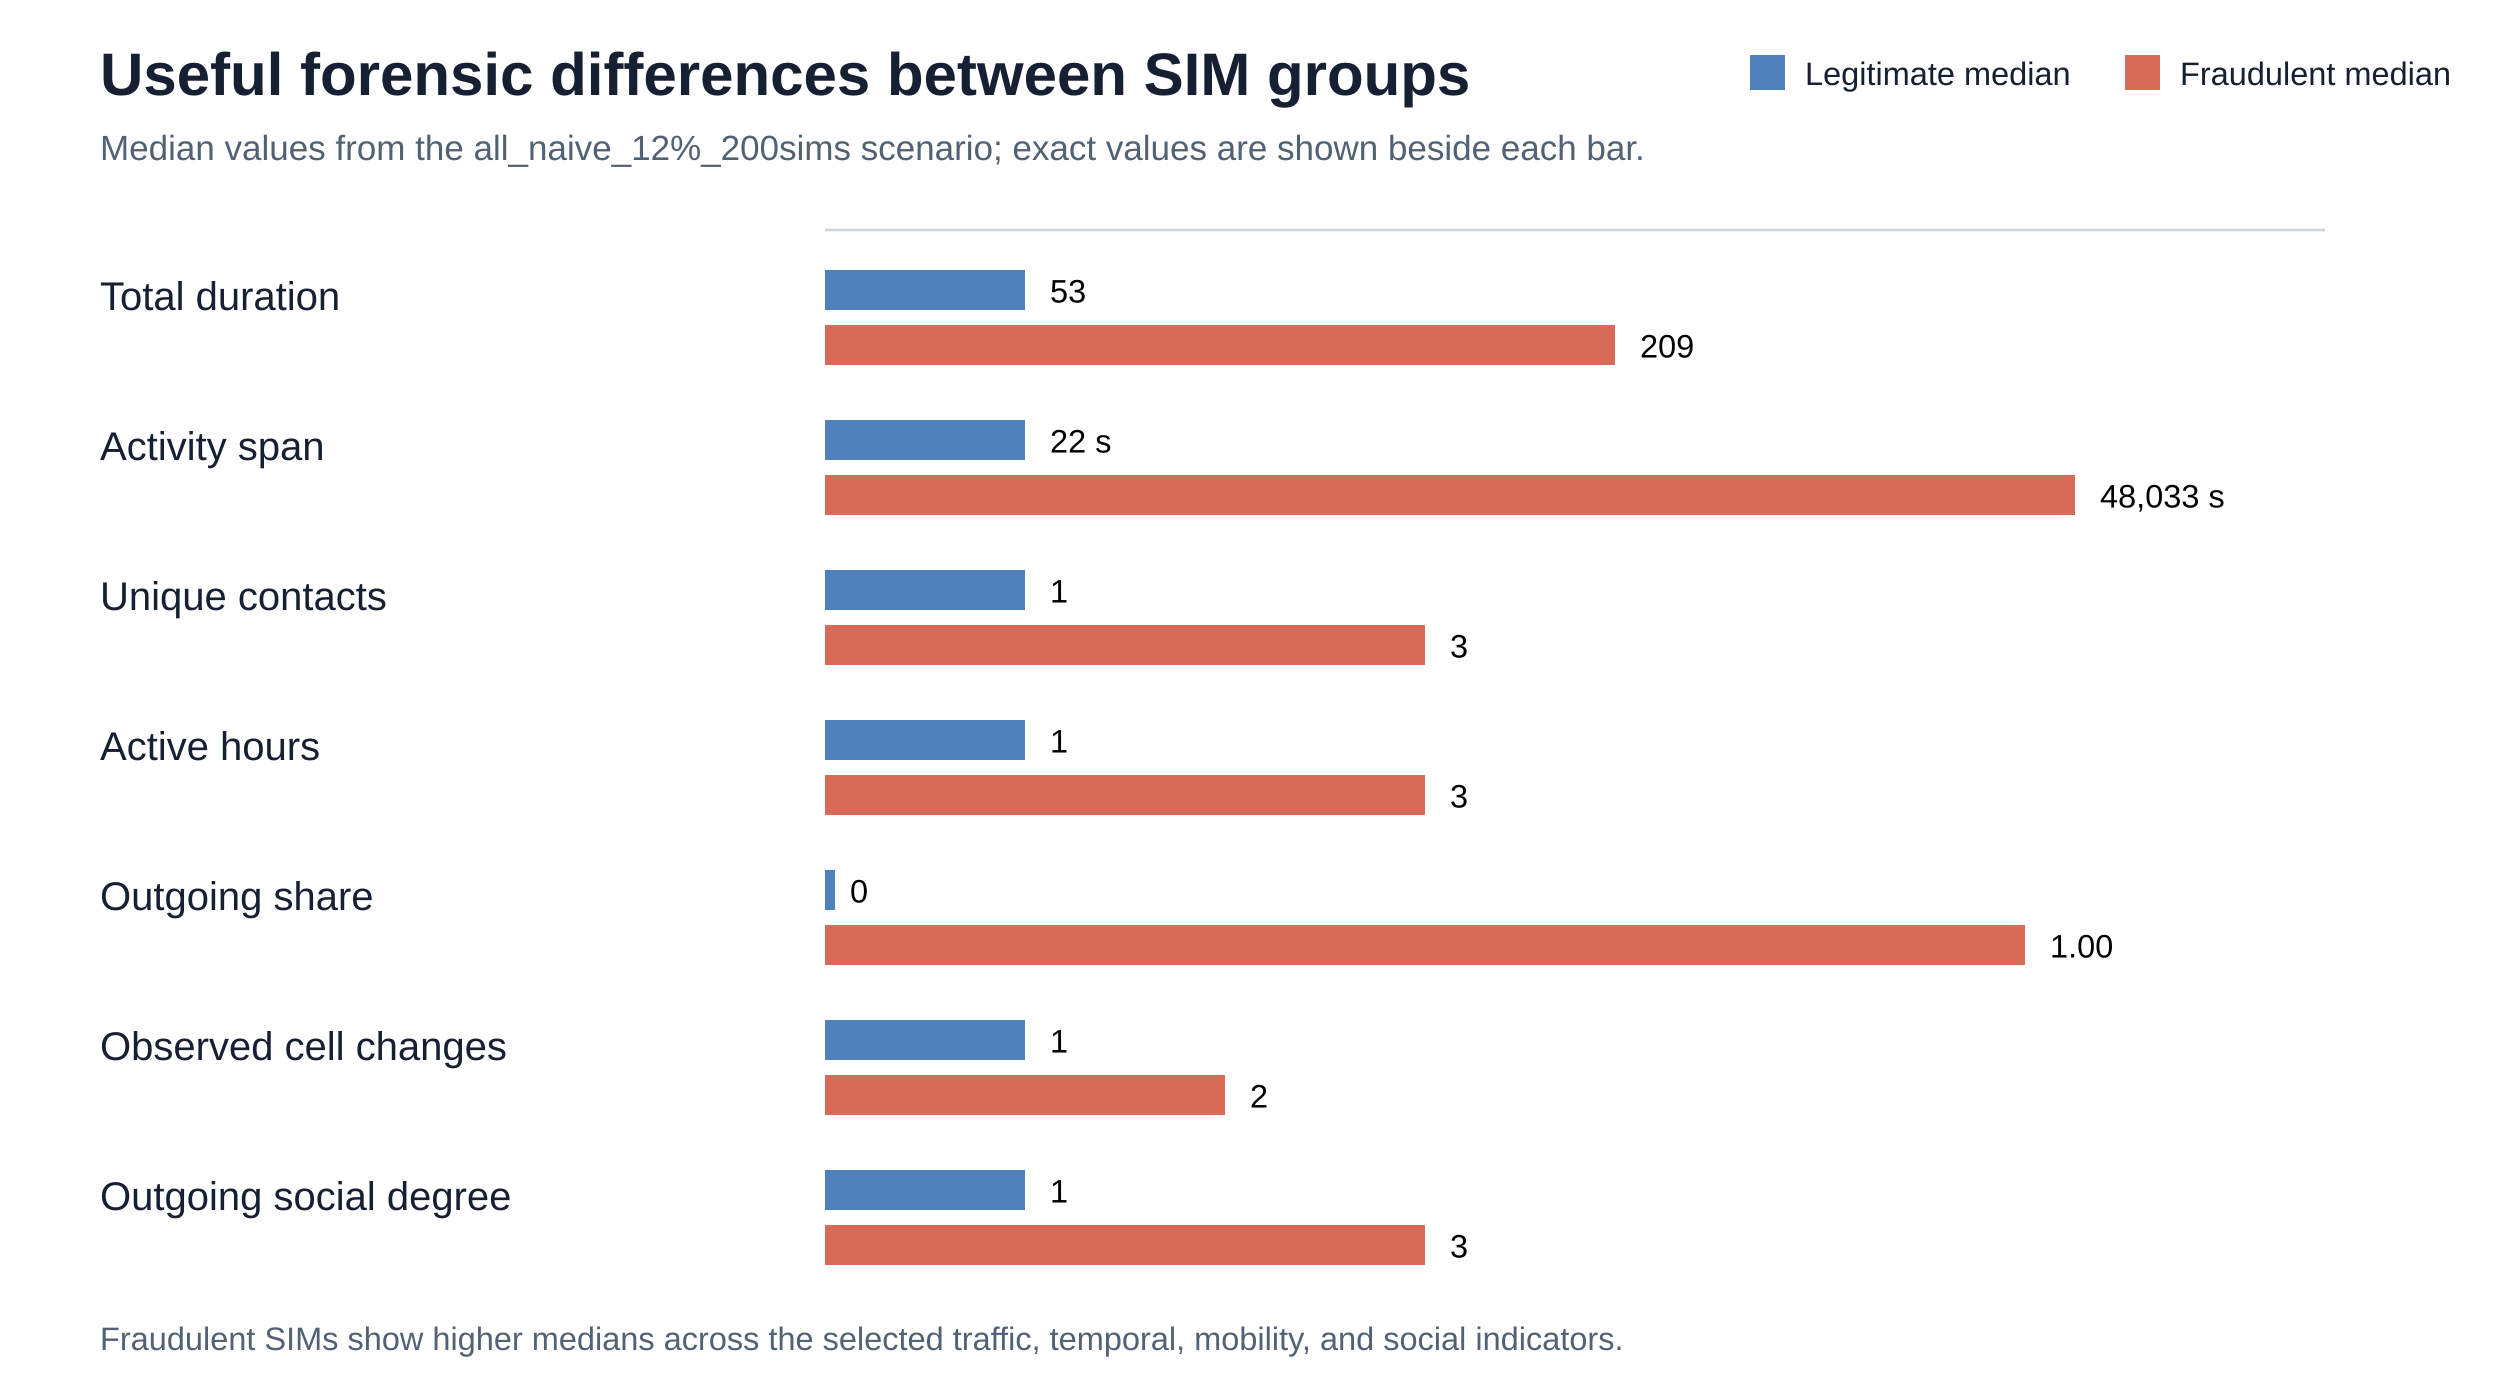
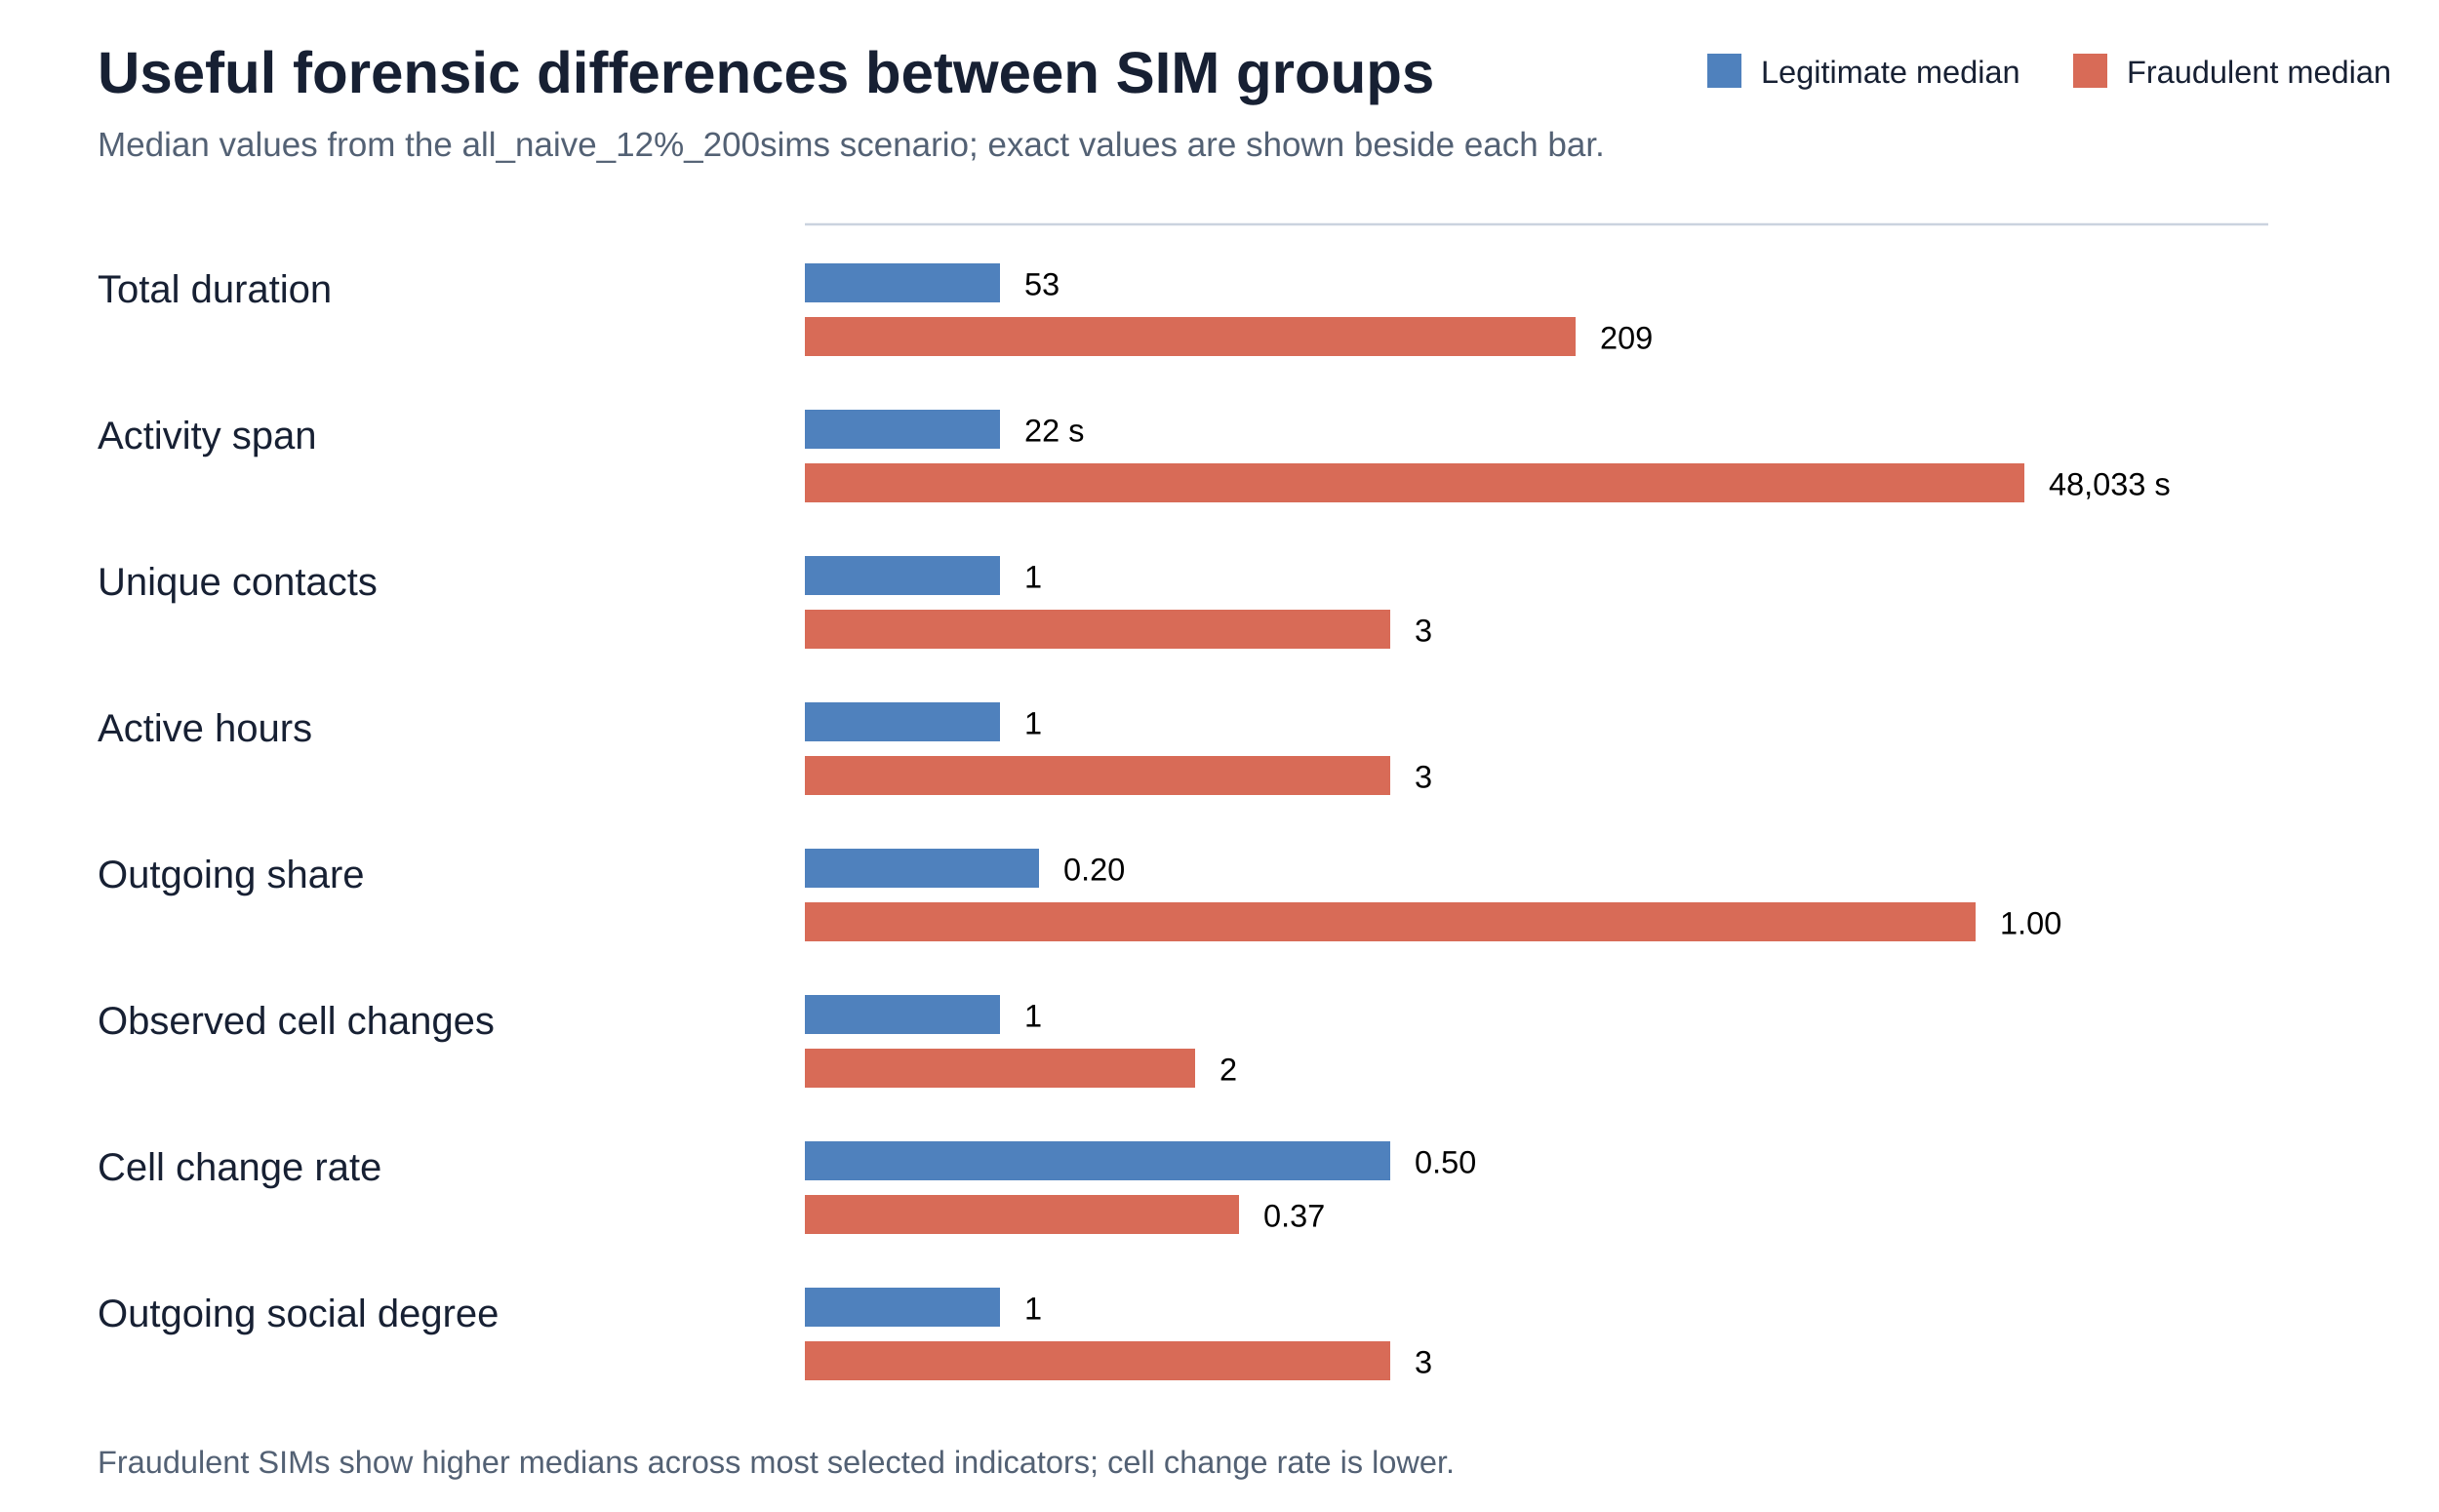
- <svg xmlns="http://www.w3.org/2000/svg" width="1000" height="560" viewBox="0 0 1000 560">
-   <rect width="1000" height="560" fill="#ffffff" />
+ <svg xmlns="http://www.w3.org/2000/svg" width="1000" height="620" viewBox="0 0 1000 620">
+   <rect width="1000" height="620" fill="#ffffff" />
  <text x="40" y="38" font-family="Arial, sans-serif" font-size="24" font-weight="600" fill="#172033">Useful forensic differences between SIM groups</text>
  <text x="40" y="64" font-family="Arial, sans-serif" font-size="14" fill="#536174">Median values from the all_naive_12%_200sims scenario; exact values are shown beside each bar.</text>
  <rect x="700" y="22" width="14" height="14" fill="#4f81bd" />
  <text x="722" y="34" font-family="Arial" font-size="13" fill="#172033">Legitimate median</text>
  <rect x="850" y="22" width="14" height="14" fill="#d86b57" />
  <text x="872" y="34" font-family="Arial" font-size="13" fill="#172033">Fraudulent median</text>
  <line x1="330" y1="92" x2="930" y2="92" stroke="#cbd3df" />
  <text x="40" y="124" font-family="Arial" font-size="16" fill="#172033">Total duration</text>
  <rect x="330" y="108" width="80" height="16" fill="#4f81bd" />
  <rect x="330" y="130" width="316" height="16" fill="#d86b57" />
  <text x="420" y="121" font-family="Arial" font-size="13">53</text>
  <text x="656" y="143" font-family="Arial" font-size="13">209</text>
  <text x="40" y="184" font-family="Arial" font-size="16" fill="#172033">Activity span</text>
  <rect x="330" y="168" width="80" height="16" fill="#4f81bd" />
  <rect x="330" y="190" width="500" height="16" fill="#d86b57" />
  <text x="420" y="181" font-family="Arial" font-size="13">22 s</text>
  <text x="840" y="203" font-family="Arial" font-size="13">48,033 s</text>
  <text x="40" y="244" font-family="Arial" font-size="16" fill="#172033">Unique contacts</text>
  <rect x="330" y="228" width="80" height="16" fill="#4f81bd" />
  <rect x="330" y="250" width="240" height="16" fill="#d86b57" />
  <text x="420" y="241" font-family="Arial" font-size="13">1</text>
  <text x="580" y="263" font-family="Arial" font-size="13">3</text>
  <text x="40" y="304" font-family="Arial" font-size="16" fill="#172033">Active hours</text>
  <rect x="330" y="288" width="80" height="16" fill="#4f81bd" />
  <rect x="330" y="310" width="240" height="16" fill="#d86b57" />
  <text x="420" y="301" font-family="Arial" font-size="13">1</text>
  <text x="580" y="323" font-family="Arial" font-size="13">3</text>
  <text x="40" y="364" font-family="Arial" font-size="16" fill="#172033">Outgoing share</text>
-   <rect x="330" y="348" width="4" height="16" fill="#4f81bd" />
+   <rect x="330" y="348" width="96" height="16" fill="#4f81bd" />
  <rect x="330" y="370" width="480" height="16" fill="#d86b57" />
-   <text x="340" y="361" font-family="Arial" font-size="13">0</text>
+   <text x="436" y="361" font-family="Arial" font-size="13">0.20</text>
  <text x="820" y="383" font-family="Arial" font-size="13">1.00</text>
  <text x="40" y="424" font-family="Arial" font-size="16" fill="#172033">Observed cell changes</text>
  <rect x="330" y="408" width="80" height="16" fill="#4f81bd" />
  <rect x="330" y="430" width="160" height="16" fill="#d86b57" />
  <text x="420" y="421" font-family="Arial" font-size="13">1</text>
  <text x="500" y="443" font-family="Arial" font-size="13">2</text>
-   <text x="40" y="484" font-family="Arial" font-size="16" fill="#172033">Outgoing social degree</text>
-   <rect x="330" y="468" width="80" height="16" fill="#4f81bd" />
-   <rect x="330" y="490" width="240" height="16" fill="#d86b57" />
-   <text x="420" y="481" font-family="Arial" font-size="13">1</text>
-   <text x="580" y="503" font-family="Arial" font-size="13">3</text>
-   <text x="40" y="540" font-family="Arial" font-size="13" fill="#536174">Fraudulent SIMs show higher medians across the selected traffic, temporal, mobility, and social indicators.</text>
+   <text x="40" y="484" font-family="Arial" font-size="16" fill="#172033">Cell change rate</text>
+   <rect x="330" y="468" width="240" height="16" fill="#4f81bd" />
+   <rect x="330" y="490" width="178" height="16" fill="#d86b57" />
+   <text x="580" y="481" font-family="Arial" font-size="13">0.50</text>
+   <text x="518" y="503" font-family="Arial" font-size="13">0.37</text>
+   <text x="40" y="544" font-family="Arial" font-size="16" fill="#172033">Outgoing social degree</text>
+   <rect x="330" y="528" width="80" height="16" fill="#4f81bd" />
+   <rect x="330" y="550" width="240" height="16" fill="#d86b57" />
+   <text x="420" y="541" font-family="Arial" font-size="13">1</text>
+   <text x="580" y="563" font-family="Arial" font-size="13">3</text>
+   <text x="40" y="604" font-family="Arial" font-size="13" fill="#536174">Fraudulent SIMs show higher medians across most selected indicators; cell change rate is lower.</text>
</svg>
